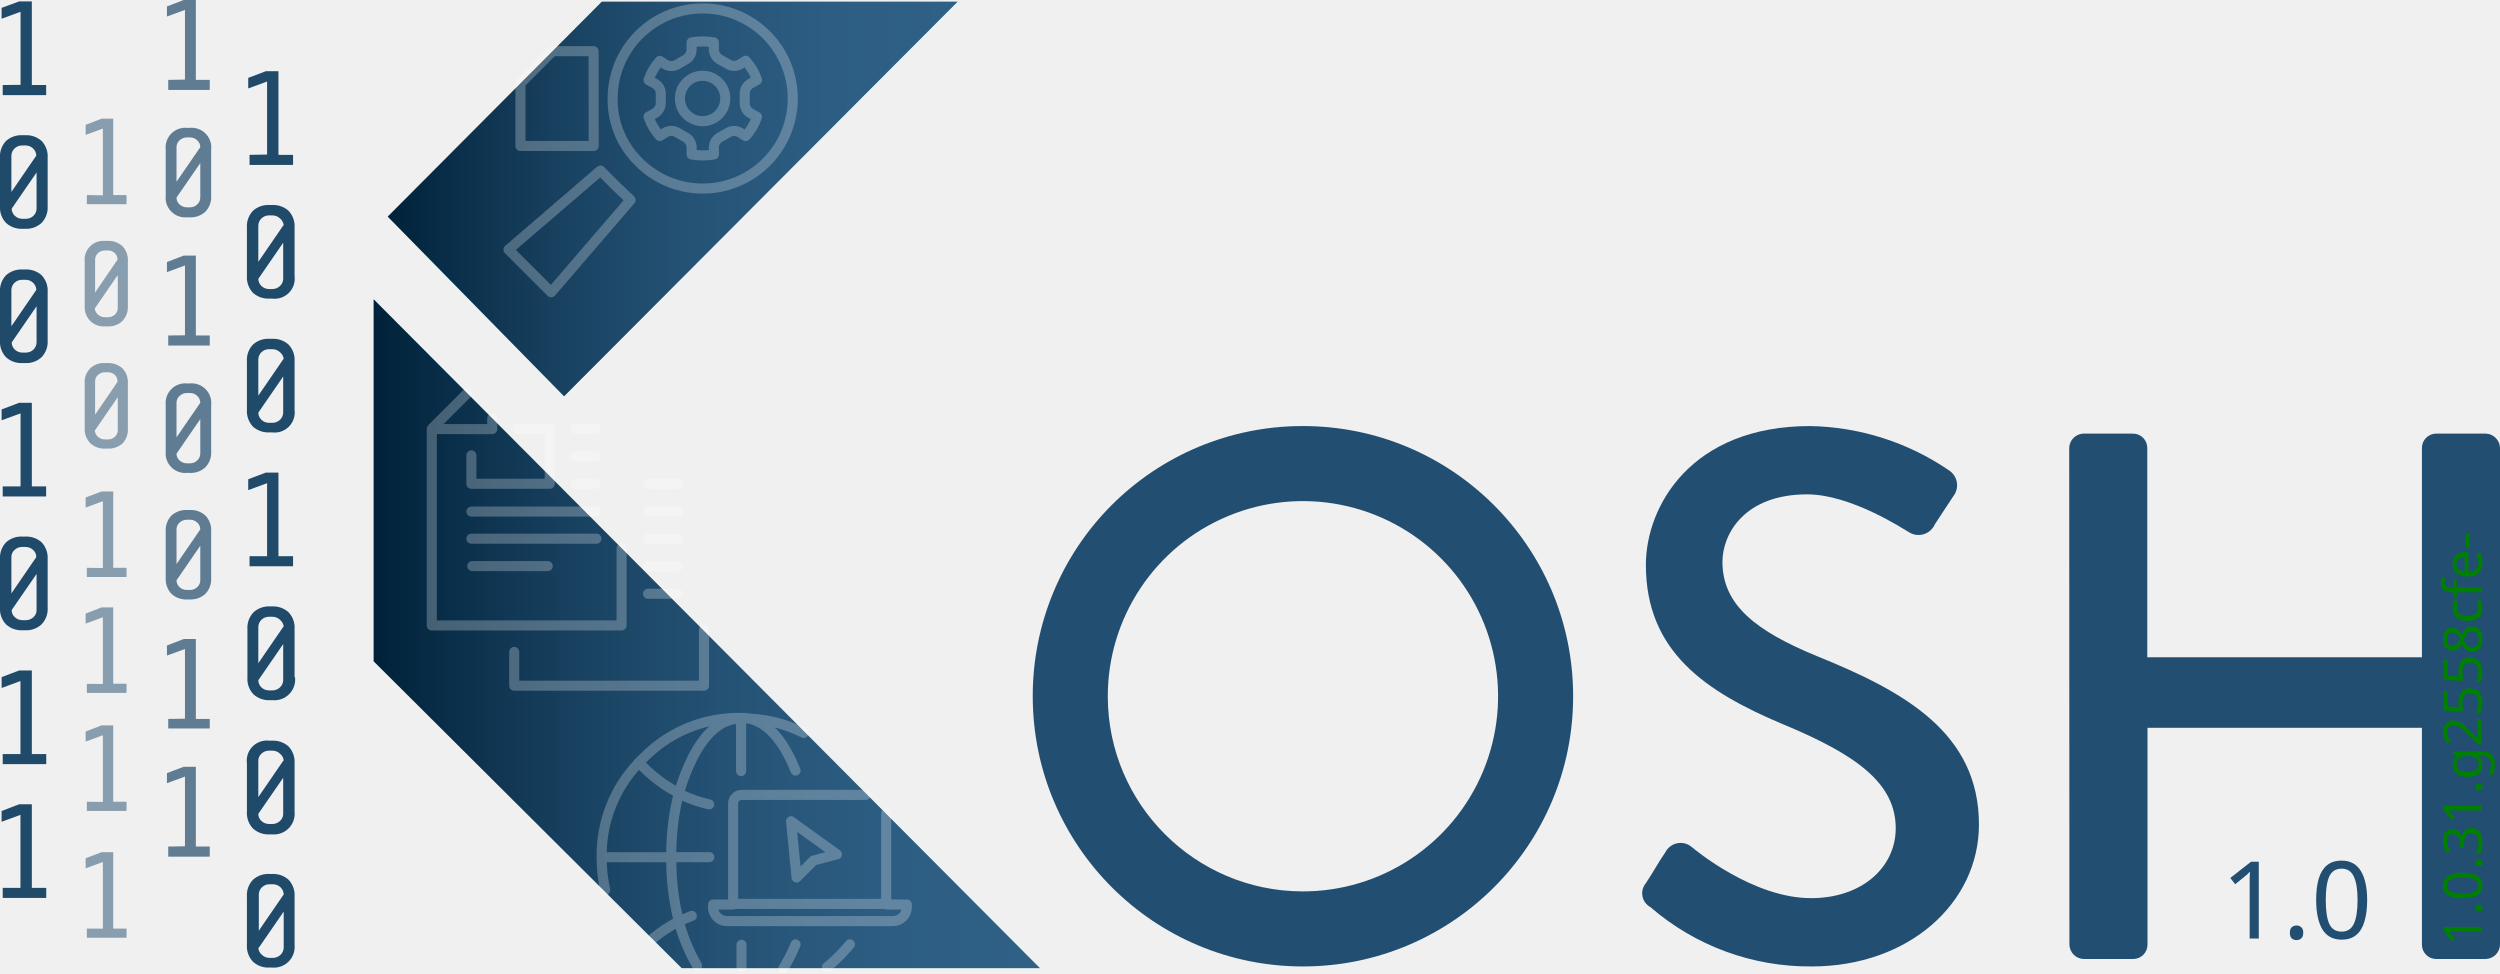
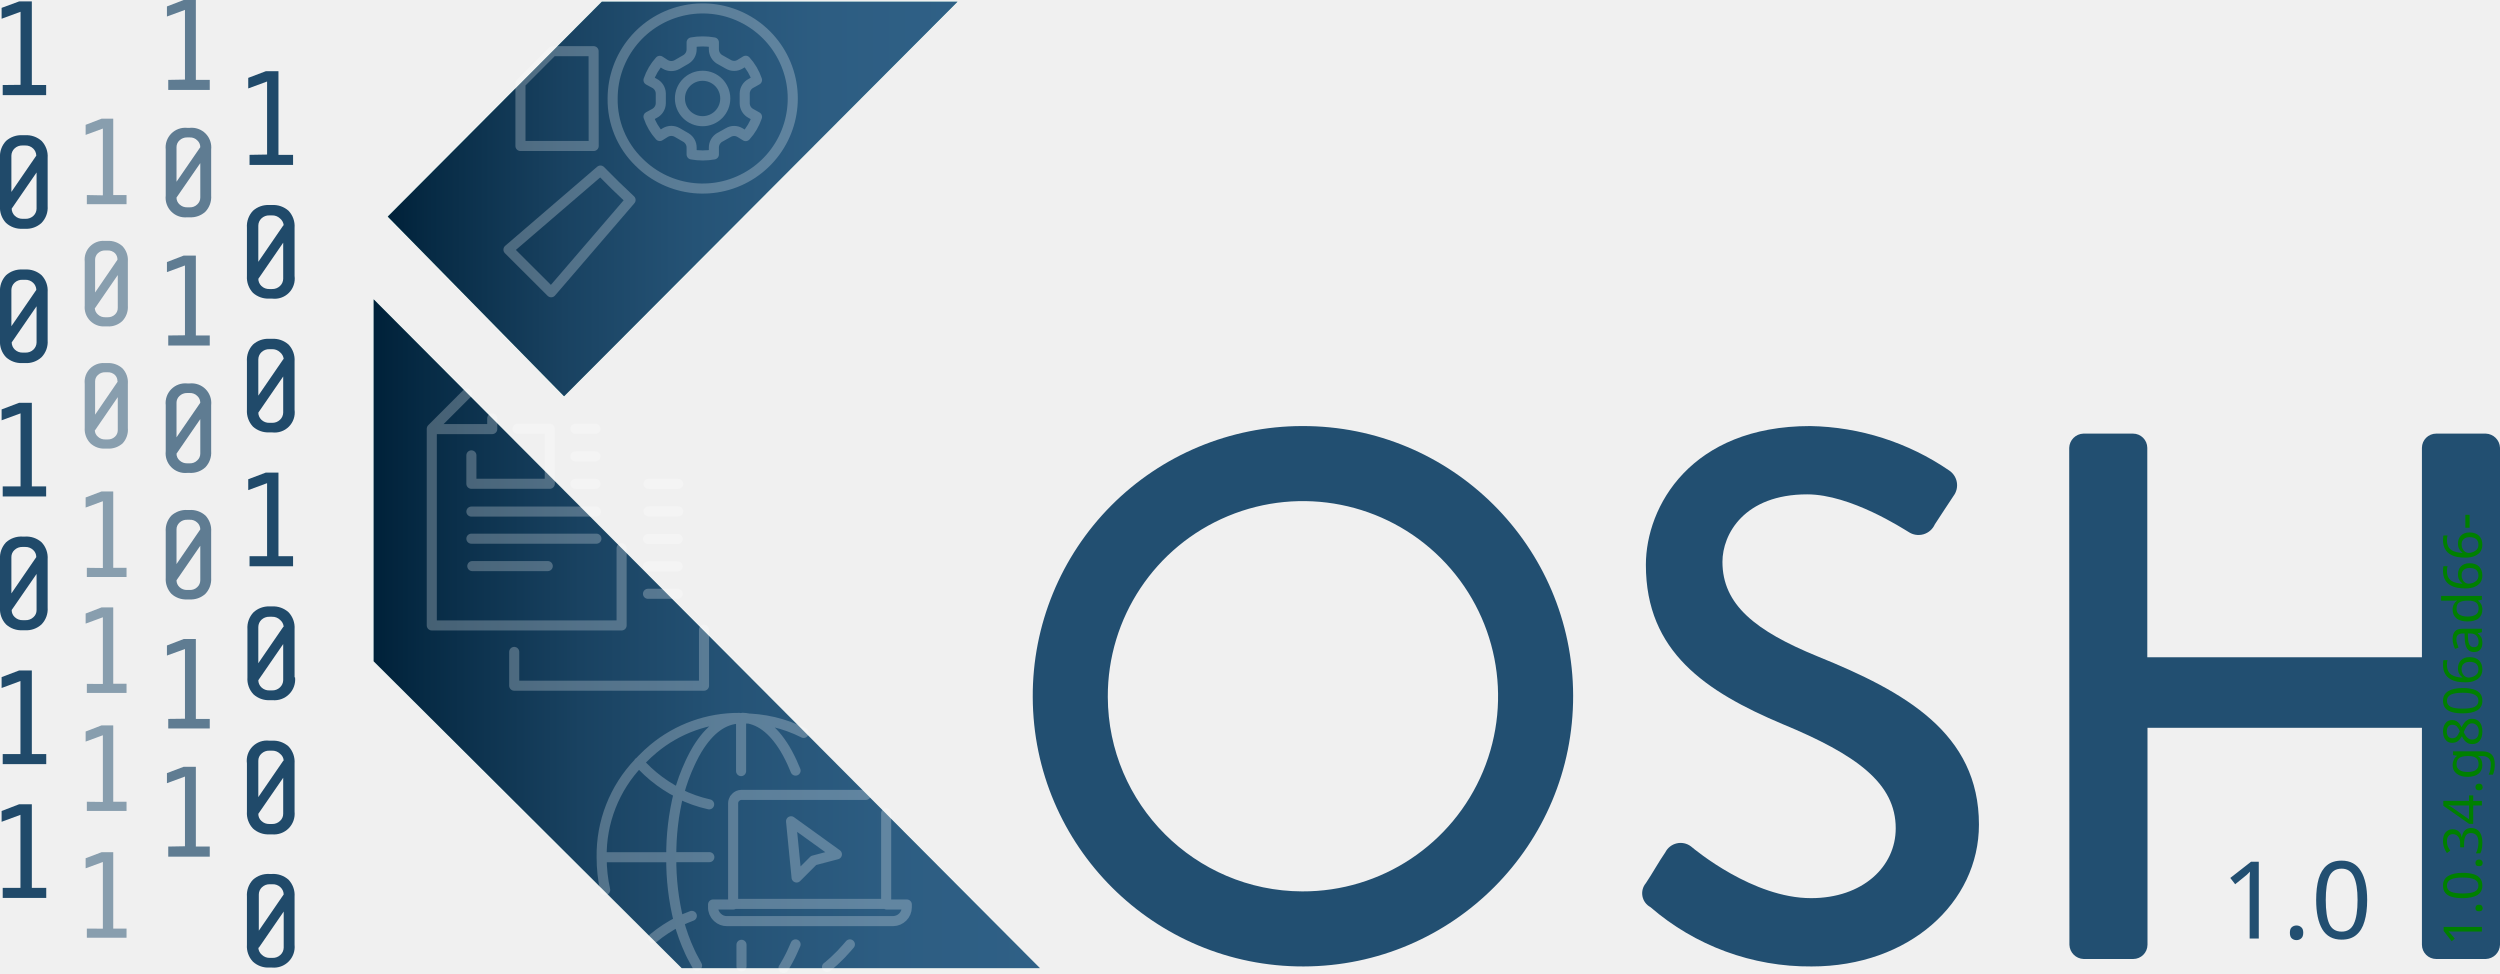
<svg xmlns="http://www.w3.org/2000/svg" xmlns:xlink="http://www.w3.org/1999/xlink" viewBox="0 0 248.15 96.65" version="1.1" id="svg4211">
  <defs id="defs4110">
    <style id="style4094">.cls-1{isolation:isolate;}.cls-2,.cls-3,.cls-4,.cls-5{fill:#224f71;}.cls-3,.cls-4,.cls-5,.cls-6{mix-blend-mode:multiply;}.cls-4{opacity:0.7;}.cls-5{opacity:0.5;}.cls-6{fill:#afdedc;}.cls-7{fill:url(#linear-gradient);}.cls-8{fill:url(#linear-gradient-2);}.cls-9{opacity:0.25;}.cls-10,.cls-11{fill:none;stroke:#fff;stroke-linecap:round;stroke-linejoin:round;}.cls-10{fill-rule:evenodd;}</style>
    <linearGradient id="linear-gradient" x1="38.49" y1="19.75" x2="95.04" y2="19.75" gradientUnits="userSpaceOnUse">
      <stop offset="0" stop-color="#002139" id="stop4096" />
      <stop offset="0.08" stop-color="#072b45" id="stop4098" />
      <stop offset="0.31" stop-color="#194261" id="stop4100" />
      <stop offset="0.54" stop-color="#255376" id="stop4102" />
      <stop offset="0.77" stop-color="#2d5d82" id="stop4104" />
      <stop offset="0.99" stop-color="#2f6086" id="stop4106" />
    </linearGradient>
    <linearGradient id="linear-gradient-2" x1="37.09" y1="62.9" x2="103.22" y2="62.9" xlink:href="#linear-gradient" />
    <linearGradient xlink:href="#linear-gradient" id="linearGradient4217" gradientUnits="userSpaceOnUse" x1="38.49" y1="19.75" x2="95.04" y2="19.75" />
  </defs>
  <path class="cls-2" d="m 129.25,42.29 a 26.82,26.82 0 1 1 -26.74,26.89 26.77,26.77 0 0 1 26.74,-26.89 z m 0,46.19 a 19.37,19.37 0 1 0 -19.29,-19.3 19.37,19.37 0 0 0 19.29,19.3 z" id="path4112" style="isolation:isolate;fill:#224f71" />
  <path class="cls-2" d="m 163.37,87.66 c 0.67,-1 1.26,-2.09 1.93,-3.06 a 1.7,1.7 0 0 1 2.54,-0.59 c 0.44,0.37 6.18,5.14 11.92,5.14 5.14,0 8.41,-3.13 8.41,-6.93 0,-4.47 -3.87,-7.3 -11.24,-10.35 -7.6,-3.21 -13.56,-7.16 -13.56,-15.8 0,-5.81 4.47,-13.78 16.31,-13.78 a 25.21,25.21 0 0 1 13.78,4.4 1.76,1.76 0 0 1 0.45,2.53 c -0.6,0.89 -1.27,1.94 -1.86,2.83 a 1.77,1.77 0 0 1 -2.61,0.75 c -0.52,-0.3 -5.74,-3.73 -10.06,-3.73 -6.25,0 -8.41,3.95 -8.41,6.7 0,4.25 3.27,6.86 9.46,9.39 8.64,3.5 16,7.6 16,16.69 0,7.75 -6.93,14.08 -16.61,14.08 a 24.14,24.14 0 0 1 -16,-5.89 1.56,1.56 0 0 1 -0.45,-2.38 z" id="path4114" style="isolation:isolate;fill:#224f71" />
  <path class="cls-2" d="m 205.39,44.45 a 1.46,1.46 0 0 1 1.41,-1.41 h 4.92 a 1.42,1.42 0 0 1 1.42,1.41 V 65.24 H 240.4 V 44.45 a 1.42,1.42 0 0 1 1.42,-1.41 h 4.91 a 1.46,1.46 0 0 1 1.42,1.41 v 49.33 a 1.46,1.46 0 0 1 -1.42,1.41 h -4.91 A 1.42,1.42 0 0 1 240.4,93.78 V 72.24 h -27.24 v 21.54 a 1.42,1.42 0 0 1 -1.42,1.41 h -4.92 a 1.46,1.46 0 0 1 -1.41,-1.41 z" id="path4116" style="isolation:isolate;fill:#224f71" />
  <path class="cls-3" d="m 0.27,8.44 v 1 h 4.31 v -1 H 3.16 V 0.14 H 1.9 L 0.16,0.78 V 1.86 L 2.04,1.17 v 7.25 z" id="path4124" style="isolation:isolate;mix-blend-mode:multiply;fill:#224f71" />
  <path class="cls-3" d="M 4.73,20.45 V 15.67 A 2.21,2.21 0 0 0 4.13,13.99 2.26,2.26 0 0 0 2.5,13.42 H 2.23 A 2.26,2.26 0 0 0 0.6,13.99 2.21,2.21 0 0 0 0,15.67 v 4.78 a 2.21,2.21 0 0 0 0.6,1.68 2.26,2.26 0 0 0 1.63,0.58 H 2.5 a 2.22,2.22 0 0 0 1.62,-0.58 2.18,2.18 0 0 0 0.61,-1.68 z m -1.13,-5 -2.47,3.6 v -3.6 a 1,1 0 0 1 0.31,-0.71 1.09,1.09 0 0 1 0.79,-0.3 H 2.5 a 1.09,1.09 0 0 1 0.79,0.3 1,1 0 0 1 0.31,0.68 z m -2.44,5.26 2.47,-3.59 v 3.59 a 1,1 0 0 1 -0.31,0.71 1.09,1.09 0 0 1 -0.79,0.3 H 2.26 A 1.09,1.09 0 0 1 1.47,21.42 1,1 0 0 1 1.16,20.71 Z" id="path4126" style="isolation:isolate;mix-blend-mode:multiply;fill:#224f71" />
  <path class="cls-3" d="M 4.73,33.78 V 29 A 2.21,2.21 0 0 0 4.13,27.32 2.26,2.26 0 0 0 2.5,26.75 H 2.23 A 2.26,2.26 0 0 0 0.6,27.32 2.21,2.21 0 0 0 0,29 v 4.78 a 2.21,2.21 0 0 0 0.6,1.68 2.26,2.26 0 0 0 1.63,0.58 H 2.5 a 2.22,2.22 0 0 0 1.62,-0.58 2.18,2.18 0 0 0 0.61,-1.68 z m -1.13,-5 -2.47,3.6 v -3.6 a 1,1 0 0 1 0.31,-0.71 1.09,1.09 0 0 1 0.79,-0.3 H 2.5 a 1.09,1.09 0 0 1 0.79,0.3 1,1 0 0 1 0.31,0.63 z M 1.16,33.99 3.63,30.4 v 3.59 A 1,1 0 0 1 3.32,34.7 1.09,1.09 0 0 1 2.53,35 H 2.26 A 1.09,1.09 0 0 1 1.47,34.7 1,1 0 0 1 1.16,33.99 Z" id="path4128" style="isolation:isolate;mix-blend-mode:multiply;fill:#224f71" />
  <path class="cls-3" d="m 0.27,48.28 v 1 h 4.31 v -1 H 3.16 v -8.3 H 1.9 l -1.74,0.66 v 1.08 l 1.88,-0.69 v 7.25 z" id="path4130" style="isolation:isolate;mix-blend-mode:multiply;fill:#224f71" />
  <path class="cls-3" d="M 4.73,60.3 V 55.52 A 2.23,2.23 0 0 0 4.13,53.83 2.26,2.26 0 0 0 2.5,53.26 H 2.23 A 2.26,2.26 0 0 0 0.6,53.83 2.23,2.23 0 0 0 0,55.52 v 4.78 a 2.21,2.21 0 0 0 0.6,1.68 2.26,2.26 0 0 0 1.63,0.58 H 2.5 A 2.22,2.22 0 0 0 4.12,61.98 2.18,2.18 0 0 0 4.73,60.3 Z m -1.13,-5 -2.47,3.6 v -3.6 a 0.93,0.93 0 0 1 0.31,-0.71 1.09,1.09 0 0 1 0.79,-0.3 H 2.5 a 1.09,1.09 0 0 1 0.79,0.3 0.93,0.93 0 0 1 0.31,0.68 z m -2.44,5.25 2.47,-3.58 v 3.58 a 0.92,0.92 0 0 1 -0.31,0.71 1.09,1.09 0 0 1 -0.79,0.3 H 2.26 A 1.09,1.09 0 0 1 1.47,61.26 0.92,0.92 0 0 1 1.16,60.55 Z" id="path4132" style="isolation:isolate;mix-blend-mode:multiply;fill:#224f71" />
  <path class="cls-3" d="m 0.27,74.85 v 1 h 4.32 v -1 H 3.16 v -8.3 H 1.9 l -1.74,0.66 v 1.08 L 2.03,67.6 v 7.25 z" id="path4134" style="isolation:isolate;mix-blend-mode:multiply;fill:#224f71" />
  <path class="cls-3" d="m 0.27,88.13 v 1 h 4.32 v -1 H 3.16 v -8.3 H 1.9 L 0.16,80.5 v 1.07 l 1.87,-0.69 v 7.25 z" id="path4136" style="isolation:isolate;mix-blend-mode:multiply;fill:#224f71" />
  <path class="cls-3" d="m 24.77,15.37 v 1 h 4.32 v -1 h -1.45 v -8.3 h -1.26 l -1.74,0.66 v 1.05 l 1.87,-0.69 v 7.25 z" id="path4138" style="isolation:isolate;mix-blend-mode:multiply;fill:#224f71" />
  <path class="cls-3" d="M 29.24,27.39 V 22.61 A 2.22,2.22 0 0 0 28.64,20.92 2.27,2.27 0 0 0 27,20.35 h -0.26 a 2.25,2.25 0 0 0 -1.63,0.57 2.22,2.22 0 0 0 -0.6,1.69 v 4.78 a 2.24,2.24 0 0 0 0.6,1.68 2.28,2.28 0 0 0 1.63,0.57 H 27 a 2,2 0 0 0 2.24,-2.25 z m -1.13,-5 -2.47,3.6 v -3.6 a 1,1 0 0 1 0.31,-0.71 1.09,1.09 0 0 1 0.79,-0.3 H 27 a 1.08,1.08 0 0 1 0.79,0.3 1,1 0 0 1 0.37,0.67 z m -2.47,5.29 2.47,-3.59 v 3.59 a 1,1 0 0 1 -0.32,0.71 1.08,1.08 0 0 1 -0.79,0.3 h -0.26 a 1.09,1.09 0 0 1 -0.79,-0.3 1,1 0 0 1 -0.31,-0.75 z" id="path4140" style="isolation:isolate;mix-blend-mode:multiply;fill:#224f71" />
  <path class="cls-3" d="M 29.24,40.67 V 35.88 A 2.21,2.21 0 0 0 28.64,34.2 2.27,2.27 0 0 0 27,33.63 h -0.26 a 2.25,2.25 0 0 0 -1.63,0.57 2.21,2.21 0 0 0 -0.6,1.68 v 4.79 a 2.24,2.24 0 0 0 0.6,1.68 2.28,2.28 0 0 0 1.63,0.57 H 27 a 2,2 0 0 0 2.24,-2.25 z m -1.13,-5 -2.47,3.6 v -3.6 a 1,1 0 0 1 0.31,-0.71 1.09,1.09 0 0 1 0.79,-0.3 H 27 a 1.08,1.08 0 0 1 0.79,0.3 1,1 0 0 1 0.37,0.67 z m -2.47,5.29 2.47,-3.59 v 3.59 a 1,1 0 0 1 -0.32,0.71 1.08,1.08 0 0 1 -0.79,0.3 h -0.26 a 1.09,1.09 0 0 1 -0.79,-0.3 1,1 0 0 1 -0.31,-0.75 z" id="path4142" style="isolation:isolate;mix-blend-mode:multiply;fill:#224f71" />
  <path class="cls-3" d="m 24.77,55.21 v 1 h 4.32 v -1 h -1.45 v -8.3 h -1.26 l -1.74,0.66 v 1.08 l 1.87,-0.69 v 7.25 z" id="path4144" style="isolation:isolate;mix-blend-mode:multiply;fill:#224f71" />
  <path class="cls-3" d="M 29.24,67.23 V 62.45 A 2.21,2.21 0 0 0 28.64,60.77 2.28,2.28 0 0 0 27,60.19 h -0.26 a 2.25,2.25 0 0 0 -1.58,0.59 2.21,2.21 0 0 0 -0.6,1.68 v 4.78 a 2.21,2.21 0 0 0 0.6,1.68 2.24,2.24 0 0 0 1.63,0.58 h 0.26 a 2.06,2.06 0 0 0 2.24,-2.26 z m -1.13,-5 -2.47,3.6 v -3.6 a 1,1 0 0 1 0.31,-0.71 1.09,1.09 0 0 1 0.79,-0.3 H 27 a 1.08,1.08 0 0 1 0.79,0.3 1,1 0 0 1 0.37,0.68 z m -2.47,5.29 2.47,-3.59 v 3.59 a 1,1 0 0 1 -0.32,0.71 1.08,1.08 0 0 1 -0.79,0.3 h -0.26 a 1.09,1.09 0 0 1 -0.79,-0.3 1,1 0 0 1 -0.31,-0.74 z" id="path4146" style="isolation:isolate;mix-blend-mode:multiply;fill:#224f71" />
  <path class="cls-3" d="M 29.24,80.52 V 75.78 A 2.23,2.23 0 0 0 28.64,74.09 2.27,2.27 0 0 0 27,73.52 h -0.26 a 2,2 0 0 0 -2.23,2.26 v 4.78 a 2.21,2.21 0 0 0 0.6,1.68 2.24,2.24 0 0 0 1.63,0.58 H 27 a 2.06,2.06 0 0 0 2.24,-2.26 z m -1.13,-5 -2.47,3.6 v -3.6 a 0.93,0.93 0 0 1 0.31,-0.71 1.09,1.09 0 0 1 0.79,-0.3 H 27 a 1.08,1.08 0 0 1 0.79,0.3 0.94,0.94 0 0 1 0.37,0.68 z m -2.47,5.26 2.47,-3.58 v 3.58 a 0.94,0.94 0 0 1 -0.32,0.71 1.08,1.08 0 0 1 -0.79,0.3 h -0.26 a 1.09,1.09 0 0 1 -0.79,-0.3 0.93,0.93 0 0 1 -0.31,-0.71 z" id="path4148" style="isolation:isolate;mix-blend-mode:multiply;fill:#224f71" />
  <path class="cls-3" d="M 29.24,93.78 V 89 A 2.21,2.21 0 0 0 28.64,87.32 2.27,2.27 0 0 0 27,86.75 h -0.26 a 2.25,2.25 0 0 0 -1.63,0.57 2.21,2.21 0 0 0 -0.6,1.68 v 4.78 a 2.21,2.21 0 0 0 0.6,1.68 2.24,2.24 0 0 0 1.63,0.58 H 27 a 2.06,2.06 0 0 0 2.24,-2.26 z m -1.08,-5 -2.47,3.6 v -3.6 a 1,1 0 0 1 0.31,-0.71 1.09,1.09 0 0 1 0.79,-0.3 h 0.26 a 1.08,1.08 0 0 1 0.79,0.3 1,1 0 0 1 0.32,0.71 z m -2.47,5.29 2.47,-3.59 v 3.59 a 1,1 0 0 1 -0.32,0.71 1.08,1.08 0 0 1 -0.79,0.3 H 26.79 A 1.09,1.09 0 0 1 26,94.78 1,1 0 0 1 25.64,94.06 Z" id="path4150" style="isolation:isolate;mix-blend-mode:multiply;fill:#224f71" />
  <path class="cls-4" d="m 16.7,7.93 v 1 h 4.12 v -1 H 19.44 V 0 h -1.21 l -1.66,0.64 v 1 L 18.36,0.98 V 7.9 Z" id="path4152" style="opacity:0.7;isolation:isolate;mix-blend-mode:multiply;fill:#224f71" />
  <path class="cls-4" d="m 20.96,19.41 v -4.56 a 1.95,1.95 0 0 0 -2.13,-2.16 h -0.25 a 1.95,1.95 0 0 0 -2.13,2.16 v 4.56 a 1.95,1.95 0 0 0 2.13,2.16 h 0.25 a 2.13,2.13 0 0 0 1.55,-0.55 2.1,2.1 0 0 0 0.58,-1.61 z m -1.08,-4.8 -2.36,3.43 v -3.43 a 0.9,0.9 0 0 1 0.3,-0.68 1.06,1.06 0 0 1 0.76,-0.29 h 0.25 a 1,1 0 0 1 0.75,0.29 0.9,0.9 0 0 1 0.3,0.68 z m -2.36,5 2.36,-3.42 v 3.42 a 0.9,0.9 0 0 1 -0.3,0.68 1,1 0 0 1 -0.75,0.29 h -0.25 a 1.06,1.06 0 0 1 -0.76,-0.29 0.9,0.9 0 0 1 -0.3,-0.64 z" id="path4154" style="opacity:0.7;isolation:isolate;mix-blend-mode:multiply;fill:#224f71" />
  <path class="cls-4" d="m 16.7,33.3 v 1 h 4.12 v -1 h -1.38 v -7.93 h -1.21 l -1.66,0.64 v 1 l 1.79,-0.66 v 6.93 z" id="path4156" style="opacity:0.7;isolation:isolate;mix-blend-mode:multiply;fill:#224f71" />
  <path class="cls-4" d="m 20.96,44.78 v -4.56 a 1.95,1.95 0 0 0 -2.13,-2.16 h -0.25 a 1.95,1.95 0 0 0 -2.13,2.16 v 4.56 a 1.95,1.95 0 0 0 2.13,2.16 h 0.25 a 2.13,2.13 0 0 0 1.55,-0.55 2.1,2.1 0 0 0 0.58,-1.61 z m -1.08,-4.8 -2.36,3.43 v -3.43 a 0.91,0.91 0 0 1 0.3,-0.68 1.06,1.06 0 0 1 0.76,-0.29 h 0.25 a 1,1 0 0 1 0.75,0.29 0.91,0.91 0 0 1 0.3,0.67 z m -2.36,5.05 2.36,-3.43 v 3.43 a 0.89,0.89 0 0 1 -0.3,0.67 1,1 0 0 1 -0.75,0.29 h -0.25 a 1.06,1.06 0 0 1 -0.76,-0.29 0.89,0.89 0 0 1 -0.3,-0.68 z" id="path4158" style="opacity:0.7;isolation:isolate;mix-blend-mode:multiply;fill:#224f71" />
  <path class="cls-4" d="m 16.7,71.36 v 0.95 h 4.12 v -0.95 h -1.38 v -7.93 h -1.21 l -1.66,0.64 v 1 l 1.79,-0.65 v 6.92 z" id="path4160" style="opacity:0.7;isolation:isolate;mix-blend-mode:multiply;fill:#224f71" />
  <path class="cls-4" d="m 20.96,57.36 v -4.58 a 2.12,2.12 0 0 0 -0.57,-1.61 2.18,2.18 0 0 0 -1.56,-0.55 h -0.25 a 2.18,2.18 0 0 0 -1.56,0.55 2.12,2.12 0 0 0 -0.57,1.61 v 4.57 a 2.13,2.13 0 0 0 0.57,1.6 2.15,2.15 0 0 0 1.56,0.55 h 0.25 a 2.13,2.13 0 0 0 1.55,-0.55 2.09,2.09 0 0 0 0.58,-1.59 z m -1.08,-4.81 -2.36,3.44 v -3.44 a 0.91,0.91 0 0 1 0.3,-0.68 1.05,1.05 0 0 1 0.76,-0.28 h 0.25 a 1,1 0 0 1 0.75,0.28 0.91,0.91 0 0 1 0.3,0.68 z m -2.36,5.05 2.36,-3.43 v 3.43 a 0.91,0.91 0 0 1 -0.3,0.68 1,1 0 0 1 -0.75,0.28 h -0.25 a 1.05,1.05 0 0 1 -0.76,-0.28 0.91,0.91 0 0 1 -0.3,-0.68 z" id="path4162" style="opacity:0.7;isolation:isolate;mix-blend-mode:multiply;fill:#224f71" />
  <path class="cls-4" d="m 16.7,84.03 v 1 h 4.12 v -1 h -1.38 v -7.92 h -1.21 l -1.66,0.63 v 1 l 1.79,-0.66 V 84 Z" id="path4164" style="opacity:0.7;isolation:isolate;mix-blend-mode:multiply;fill:#224f71" />
  <path class="cls-5" d="m 8.62,19.36 v 0.91 h 3.94 V 19.36 H 11.24 V 11.78 H 10.08 L 8.5,12.39 v 1 l 1.71,-0.63 v 6.63 z" id="path4166" style="opacity:0.5;isolation:isolate;mix-blend-mode:multiply;fill:#224f71" />
  <path class="cls-5" d="m 12.69,30.34 v -4.37 a 2,2 0 0 0 -0.54,-1.54 2.07,2.07 0 0 0 -1.5,-0.52 h -0.24 a 1.86,1.86 0 0 0 -2,2.06 v 4.37 a 1.89,1.89 0 0 0 2,2.06 h 0.24 a 2,2 0 0 0 1.49,-0.53 2,2 0 0 0 0.55,-1.53 z m -1,-4.6 -2.25,3.29 v -3.25 a 0.88,0.88 0 0 1 0.28,-0.65 1,1 0 0 1 0.72,-0.27 h 0.24 a 1,1 0 0 1 0.73,0.27 0.88,0.88 0 0 1 0.25,0.65 z m -2.25,4.83 2.25,-3.27 v 3.27 a 0.86,0.86 0 0 1 -0.28,0.65 1,1 0 0 1 -0.73,0.27 H 10.44 A 1,1 0 0 1 9.72,31.22 0.86,0.86 0 0 1 9.41,30.57 Z" id="path4168" style="opacity:0.5;isolation:isolate;mix-blend-mode:multiply;fill:#224f71" />
  <path class="cls-5" d="m 8.62,67.88 v 0.9 h 3.94 V 67.87 H 11.24 V 60.29 H 10.08 L 8.5,60.9 v 1 l 1.71,-0.63 v 6.62 z" id="path4170" style="opacity:0.5;isolation:isolate;mix-blend-mode:multiply;fill:#224f71" />
  <path class="cls-5" d="m 8.62,92.17 v 0.91 h 3.94 v -0.91 h -1.32 v -7.58 h -1.16 l -1.58,0.6 v 1 l 1.71,-0.63 v 6.62 z" id="path4172" style="opacity:0.5;isolation:isolate;mix-blend-mode:multiply;fill:#224f71" />
  <path class="cls-5" d="m 8.62,56.36 v 0.91 h 3.94 v -0.91 h -1.32 v -7.58 h -1.16 l -1.58,0.6 v 1 l 1.71,-0.63 v 6.63 z" id="path4174" style="opacity:0.5;isolation:isolate;mix-blend-mode:multiply;fill:#224f71" />
  <path class="cls-5" d="M 12.69,42.47 V 38.1 a 2,2 0 0 0 -0.54,-1.54 2.07,2.07 0 0 0 -1.5,-0.52 h -0.24 a 1.86,1.86 0 0 0 -2,2.06 v 4.37 a 2,2 0 0 0 0.56,1.53 2,2 0 0 0 1.48,0.53 h 0.24 A 2.07,2.07 0 0 0 12.18,44 2,2 0 0 0 12.69,42.47 Z m -1,-4.6 -2.25,3.29 v -3.29 a 0.86,0.86 0 0 1 0.28,-0.65 1,1 0 0 1 0.72,-0.27 h 0.24 a 1,1 0 0 1 0.73,0.27 0.86,0.86 0 0 1 0.25,0.65 z m -2.25,4.83 2.25,-3.28 v 3.28 a 0.86,0.86 0 0 1 -0.28,0.65 1,1 0 0 1 -0.73,0.27 H 10.44 A 1,1 0 0 1 9.72,43.35 0.86,0.86 0 0 1 9.41,42.7 Z" id="path4176" style="opacity:0.5;isolation:isolate;mix-blend-mode:multiply;fill:#224f71" />
  <path class="cls-5" d="m 8.62,79.58 v 0.91 h 3.94 V 79.58 H 11.24 V 72 H 10.08 L 8.5,72.61 v 1 l 1.71,-0.63 v 6.62 z" id="path4178" style="opacity:0.5;isolation:isolate;mix-blend-mode:multiply;fill:#224f71" />
  <polygon class="cls-6" points="37.09,29.71 37.09,65.64 67.67,96.1 103.22,96.1 " id="polygon4180" style="isolation:isolate;mix-blend-mode:multiply;fill:#afdedc" />
  <polygon class="cls-6" points="55.99,39.33 95.04,0.17 59.74,0.17 38.49,21.5 " id="polygon4182" style="isolation:isolate;mix-blend-mode:multiply;fill:#afdedc" />
  <polygon class="cls-6" points="55.99,39.33 95.04,0.17 59.74,0.17 38.49,21.5 " id="polygon4184" style="isolation:isolate;mix-blend-mode:multiply;fill:#afdedc" />
  <polygon class="cls-7" points="55.99,39.33 95.04,0.17 59.74,0.17 38.49,21.5 " id="polygon4186" style="isolation:isolate;fill:url(#linearGradient4217)" />
  <polygon class="cls-8" points="37.09,29.71 37.09,65.64 67.67,96.1 103.22,96.1 " id="polygon4188" style="isolation:isolate;fill:url(#linear-gradient-2)" />
  <g class="cls-9" id="g4192" style="opacity:0.25;isolation:isolate">
    <path class="cls-10" d="m 484.63,443.42 v 2.82 h 7.78 v -5.46 h -3.2 m 7.74,5.47 h -2 m 0,-2.73 h 2 m 0,-2.74 h -2 M 484.63,449 H 497 m -10.3,-9.25 v 1.06 h -6 v 19.49 h 18.84 v -7.67 m -18.84,-11.85 3.51,-3.51 m 18,11.71 h 2.95 m 0,-2.73 h -2.95 m -13.33,16.68 v 3.35 h 18.84 v -5.56 m -23,-6.31 h 7.49 m 4.83,-2.72 h -12.41 m 20.48,5.47 h -2.95 m 0,-2.72 h 2.95 m 0,-2.72 h -2.95" transform="translate(-437.84,-398.22)" id="path4190" style="fill:none;fill-rule:evenodd;stroke:#ffffff;stroke-linecap:round;stroke-linejoin:round" />
  </g>
  <g class="cls-9" id="g4202" style="opacity:0.25;isolation:isolate">
    <polygon class="cls-11" points="51.66,8.28 51.66,14.49 58.93,14.49 58.92,5.08 54.85,5.08 " id="polygon4194" style="fill:none;stroke:#ffffff;stroke-linecap:round;stroke-linejoin:round" />
    <path class="cls-11" d="m 498.92,416.63 -1.48,-1.48 -9.13,7.85 v 0 l 4.24,4.23 v 0 l 7.88,-9.16 z" transform="translate(-437.84,-398.22)" id="path4196" style="fill:none;stroke:#ffffff;stroke-linecap:round;stroke-linejoin:round" />
    <path class="cls-11" d="m 501.26,414.31 a 8.94,8.94 0 1 0 -2.61,-6.32 8.63,8.63 0 0 0 2.61,6.32 z m 1.54,-7.82 -0.59,-0.32 a 5.4,5.4 0 0 1 1.12,-1.91 l 0.56,0.36 a 1.17,1.17 0 0 0 1.17,0 l 0.88,-0.51 a 1.16,1.16 0 0 0 0.55,-1 v -0.68 a 6.16,6.16 0 0 1 2.21,0 v 0.67 a 1.18,1.18 0 0 0 0.54,1 l 0.89,0.5 a 1.13,1.13 0 0 0 1.16,0 l 0.57,-0.35 a 5.4,5.4 0 0 1 1.12,1.91 l -0.59,0.33 a 1.16,1.16 0 0 0 -0.63,1 v 1 a 1.16,1.16 0 0 0 0.63,1 l 0.59,0.33 a 5.4,5.4 0 0 1 -1.12,1.91 l -0.57,-0.35 a 1.13,1.13 0 0 0 -1.16,0 l -0.89,0.5 a 1.17,1.17 0 0 0 -0.54,1 v 0.67 a 6.16,6.16 0 0 1 -2.21,0 v -0.67 a 1.16,1.16 0 0 0 -0.55,-1 l -0.88,-0.51 a 1.17,1.17 0 0 0 -1.17,0 l -0.56,0.35 a 5.35,5.35 0 0 1 -1.12,-1.92 l 0.59,-0.32 a 1.16,1.16 0 0 0 0.63,-1 v -1 a 1.16,1.16 0 0 0 -0.63,-0.99 z" transform="translate(-437.84,-398.22)" id="path4198" style="fill:none;stroke:#ffffff;stroke-linecap:round;stroke-linejoin:round" />
    <path class="cls-11" d="m 507.58,410.25 a 2.25,2.25 0 0 0 2.25,-2.26 2.25,2.25 0 1 0 -4.5,0 2.25,2.25 0 0 0 2.25,2.26 z" transform="translate(-437.84,-398.22)" id="path4200" style="fill:none;stroke:#ffffff;stroke-linecap:round;stroke-linejoin:round" />
  </g>
  <g class="cls-9" id="g4206" style="opacity:0.25;isolation:isolate">
    <path class="cls-10" d="m 511.4,474.76 v -5.22 h -0.16 c -1.6,0.06 -3,1.09 -4.2,3.07 -0.18,0.3 -0.36,0.63 -0.54,1 l -0.18,0.38 a 18.11,18.11 0 0 0 -1.09,3 12.84,12.84 0 0 0 3,1.07 m 3.14,-8.53 h 0.16 a 13.39,13.39 0 0 1 6.08,1.44 m 6.18,6.15 h -12.36 a 0.79,0.79 0 0 0 -0.57,0.25 0.66,0.66 0 0 0 -0.2,0.31 0.75,0.75 0 0 0 -0.05,0.26 v 10 h 15.19 v -9 m -7.2,4.69 -1.69,1.69 -0.55,-5.58 4.55,3.28 z m -7.05,-14.16 c 1.6,0.06 3,1.09 4.2,3.07 0.18,0.3 0.36,0.63 0.54,1 l 0.18,0.38 c 0.12,0.26 0.23,0.52 0.34,0.79 m -18.9,11.85 a 14.8,14.8 0 0 1 -0.35,-3.23 v 0 a 13.27,13.27 0 0 1 3.68,-9.4 l 0.37,-0.38 a 14.06,14.06 0 0 1 1.08,-1 13.2,13.2 0 0 1 8.54,-3.07 m -4.72,19.65 a 12.26,12.26 0 0 0 -1.29,0.56 18.58,18.58 0 0 0 1.09,3 l 0.18,0.38 q 0.27,0.53 0.54,1 m -4.34,-2.73 a 13.61,13.61 0 0 1 2.53,-1.66 25.19,25.19 0 0 1 -0.75,-6.37 h -6.91 m 7.66,-6.38 a 25.24,25.24 0 0 0 -0.75,6.37 h 3.78 m -7,-9.41 0.37,0.39 a 14.06,14.06 0 0 0 1.08,1 13.61,13.61 0 0 0 2.53,1.66 m 10.38,17.37 a 0.83,0.83 0 0 1 0.08,-0.12 l 0.06,-0.11 c 0.19,-0.31 0.37,-0.64 0.55,-1 l 0.18,-0.38 0.33,-0.74 m 5.39,0 c -0.21,0.25 -0.43,0.5 -0.66,0.74 a 4.27,4.27 0 0 1 -0.36,0.38 q -0.52,0.53 -1.08,1 l -0.17,0.13 M 510.62,488 h -2 v 0.24 a 1.31,1.31 0 0 0 0.4,1 l 0.06,0.06 a 1.32,1.32 0 0 0 0.92,0.35 h 16.48 a 1.38,1.38 0 0 0 1.37,-1.38 V 488 h -2 m -14.41,4 v 2.15" transform="translate(-437.84,-398.22)" id="path4204" style="fill:none;fill-rule:evenodd;stroke:#ffffff;stroke-linecap:round;stroke-linejoin:round" />
  </g>
  <text xml:space="preserve" style="font-style:normal;font-weight:normal;font-size:40px;line-height:1.25;font-family:sans-serif;letter-spacing:0px;word-spacing:0px;fill:#224f71;fill-opacity:1;stroke:none" x="220.427" y="93.16" id="text4318">
    <tspan id="tspan4316" x="220.427" y="93.16" style="font-style:normal;font-variant:normal;font-weight:normal;font-stretch:normal;font-size:10.667px;font-family:sans-serif;-inkscape-font-specification:'sans-serif, Normal';font-variant-ligatures:normal;font-variant-caps:normal;font-variant-numeric:normal;font-feature-settings:normal;text-align:start;writing-mode:lr-tb;text-anchor:start;fill:#224f71;fill-opacity:1">1.0</tspan>
  </text>
  <text xml:space="preserve" style="font-style:normal;font-weight:normal;font-size:40px;line-height:1.25;font-family:sans-serif;letter-spacing:0px;word-spacing:0px;fill:#000000;fill-opacity:1;stroke:none" x="-93.897" y="246.353" id="text4402" transform="rotate(-90)">
-     <tspan id="tspan4400" x="-93.897" y="246.353" style="font-style:normal;font-variant:normal;font-weight:normal;font-stretch:normal;font-size:5.333px;font-family:sans-serif;-inkscape-font-specification:'sans-serif, Normal';font-variant-ligatures:normal;font-variant-caps:normal;font-variant-numeric:normal;font-feature-settings:normal;text-align:start;writing-mode:lr-tb;text-anchor:start;fill:#008000">1.0.31.g2558cfe-</tspan>
+     <tspan id="tspan4400" x="-93.897" y="246.353" style="font-style:normal;font-variant:normal;font-weight:normal;font-stretch:normal;font-size:5.333px;font-family:sans-serif;-inkscape-font-specification:'sans-serif, Normal';font-variant-ligatures:normal;font-variant-caps:normal;font-variant-numeric:normal;font-feature-settings:normal;text-align:start;writing-mode:lr-tb;text-anchor:start;fill:#008000">1.0.34.g806ad66-</tspan>
  </text>
</svg>
